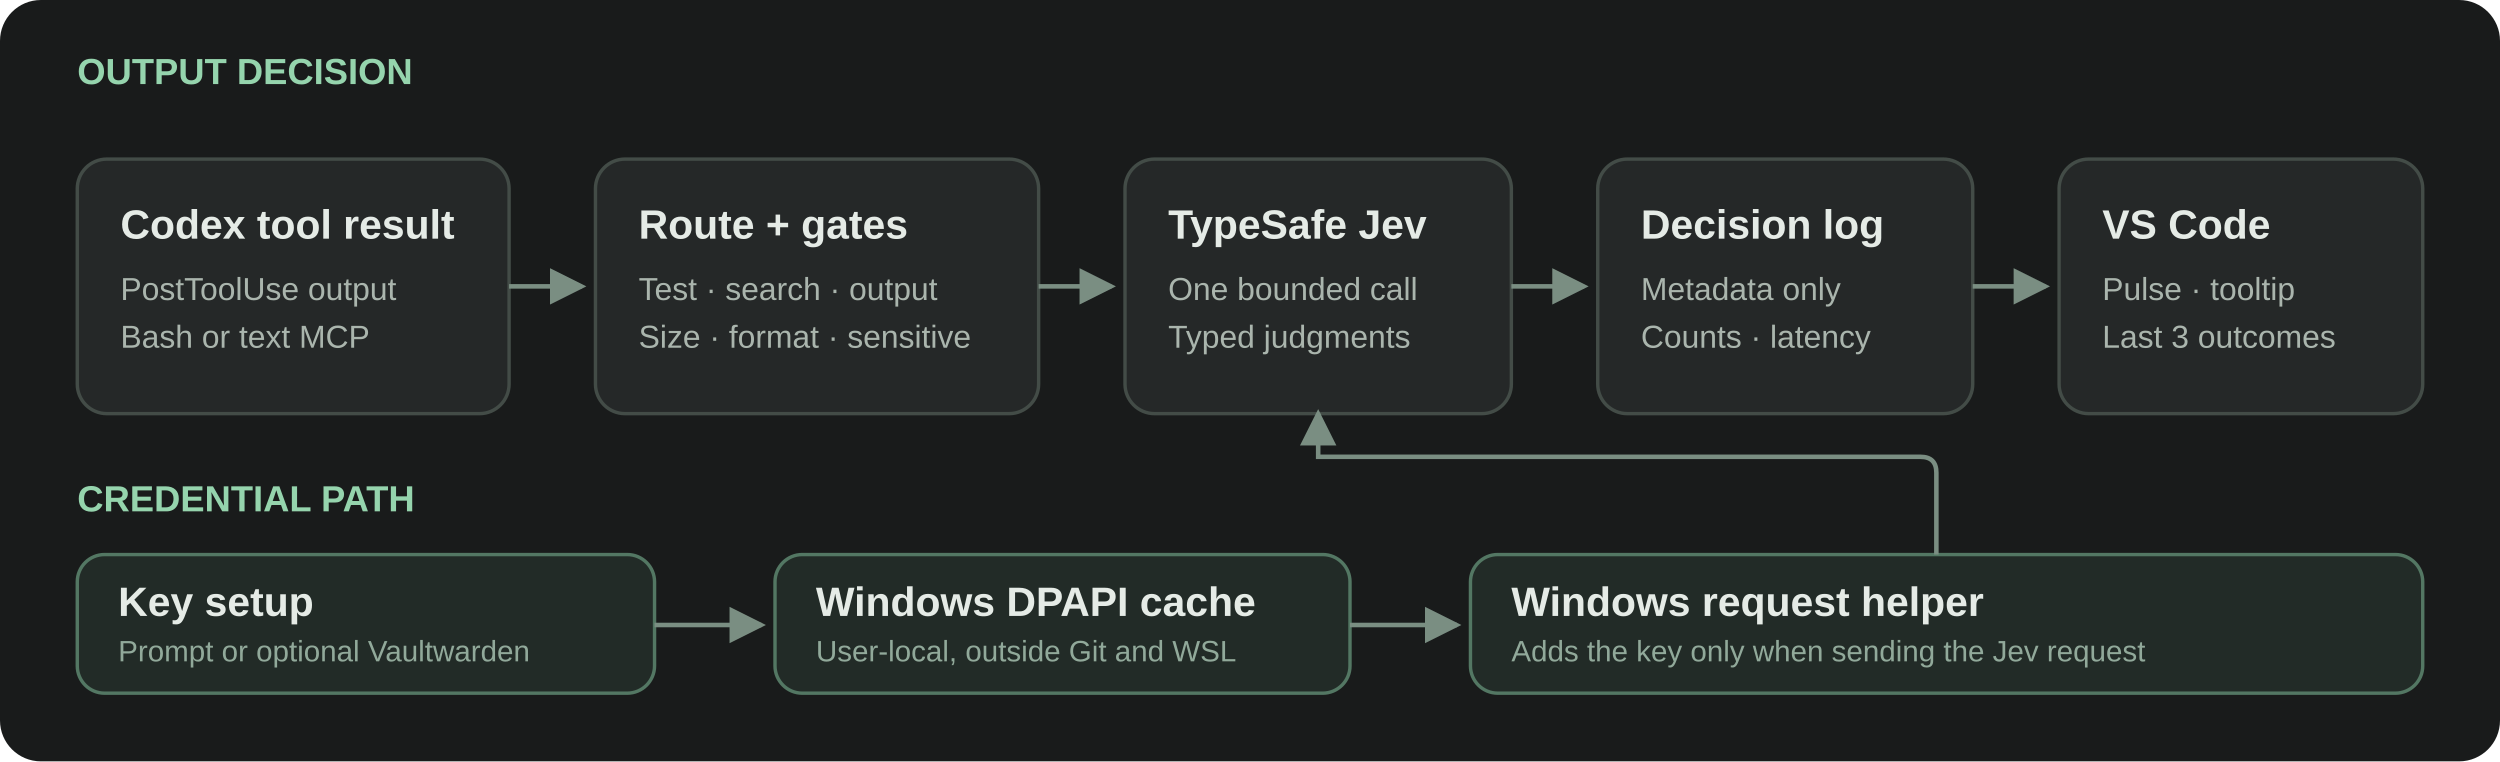
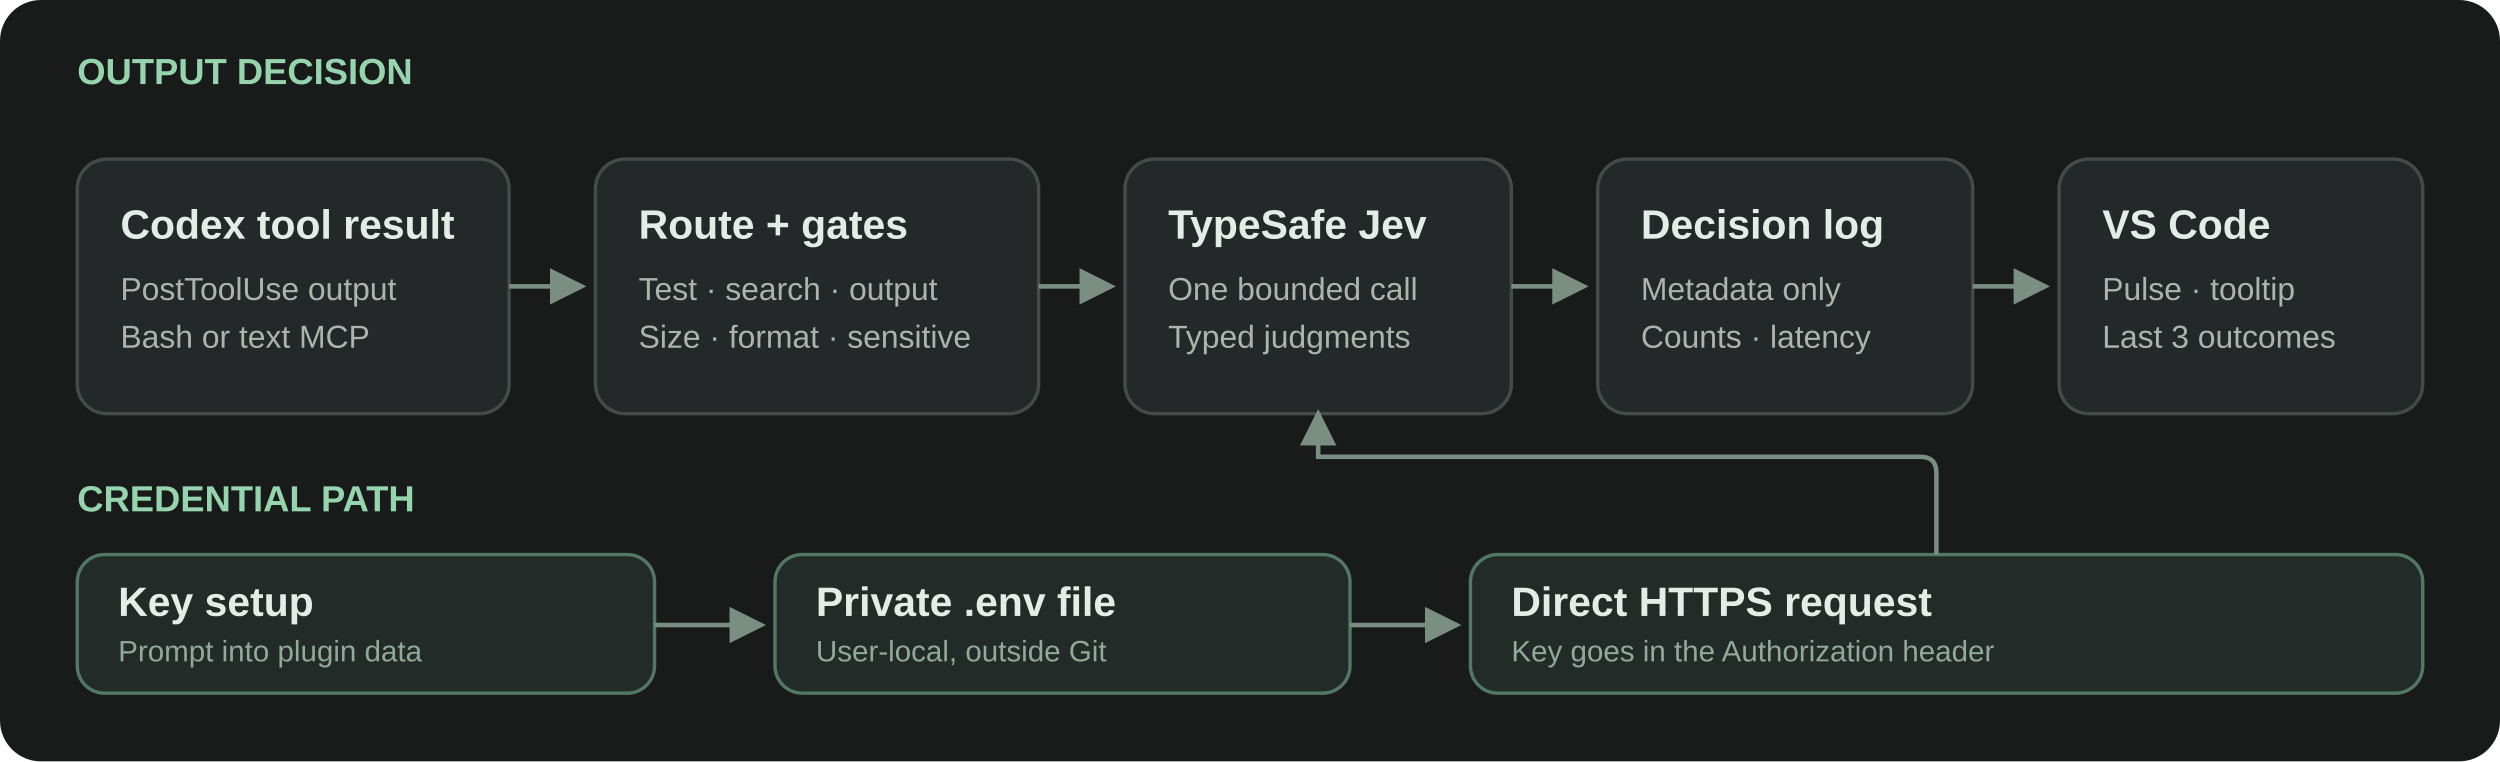
<svg xmlns="http://www.w3.org/2000/svg" width="1100" height="335" viewBox="0 0 1100 335" role="img" aria-labelledby="title desc">
  <defs>
    <marker id="arrow" markerWidth="8" markerHeight="8" refX="7" refY="4" orient="auto">
      <path d="M0 0 L8 4 L0 8 Z" fill="#7a8e82" />
    </marker>
    <style>
      .bg{fill:#191b1b}.card{fill:#252828;stroke:#434c47;stroke-width:1.5}.key{fill:#222b27;stroke:#537763;stroke-width:1.5}
      .heading{fill:#e5ebe6;font:600 18px 'Segoe UI',Arial,sans-serif}.body{fill:#aab5ad;font:14px 'Segoe UI',Arial,sans-serif}
      .small{fill:#91a99a;font:13px 'Segoe UI',Arial,sans-serif}.line{fill:none;stroke:#7a8e82;stroke-width:2;marker-end:url(#arrow)}
    </style>
  </defs>
  <rect class="bg" width="1100" height="335" rx="18" />
  <text x="34" y="37" fill="#95d4ad" font-family="Segoe UI,Arial,sans-serif" font-size="16" font-weight="600">OUTPUT DECISION</text>
  <rect class="card" x="34" y="70" width="190" height="112" rx="13" />
  <text class="heading" x="53" y="105">Codex tool result</text>
  <text class="body" x="53" y="132">PostToolUse output</text>
  <text class="body" x="53" y="153">Bash or text MCP</text>
  <path class="line" d="M224 126 H256" />
  <rect class="card" x="262" y="70" width="195" height="112" rx="13" />
  <text class="heading" x="281" y="105">Route + gates</text>
  <text class="body" x="281" y="132">Test · search · output</text>
  <text class="body" x="281" y="153">Size · format · sensitive</text>
  <path class="line" d="M457 126 H489" />
  <rect class="card" x="495" y="70" width="170" height="112" rx="13" />
  <text class="heading" x="514" y="105">TypeSafe Jev</text>
  <text class="body" x="514" y="132">One bounded call</text>
  <text class="body" x="514" y="153">Typed judgments</text>
  <path class="line" d="M665 126 H697" />
  <rect class="card" x="703" y="70" width="165" height="112" rx="13" />
  <text class="heading" x="722" y="105">Decision log</text>
  <text class="body" x="722" y="132">Metadata only</text>
  <text class="body" x="722" y="153">Counts · latency</text>
  <path class="line" d="M868 126 H900" />
  <rect class="card" x="906" y="70" width="160" height="112" rx="13" />
  <text class="heading" x="925" y="105">VS Code</text>
  <text class="body" x="925" y="132">Pulse · tooltip</text>
  <text class="body" x="925" y="153">Last 3 outcomes</text>
  <text x="34" y="225" fill="#95d4ad" font-family="Segoe UI,Arial,sans-serif" font-size="16" font-weight="600">CREDENTIAL PATH</text>
  <rect class="key" x="34" y="244" width="254" height="61" rx="12" />
  <text class="heading" x="52" y="271">Key setup</text>
-   <text class="small" x="52" y="291">Prompt or optional Vaultwarden</text>
+   <text class="small" x="52" y="291">Prompt into plugin data</text>
  <path class="line" d="M288 275 H335" />
  <rect class="key" x="341" y="244" width="253" height="61" rx="12" />
-   <text class="heading" x="359" y="271">Windows DPAPI cache</text>
-   <text class="small" x="359" y="291">User-local, outside Git and WSL</text>
+   <text class="heading" x="359" y="271">Private .env file</text>
+   <text class="small" x="359" y="291">User-local, outside Git</text>
  <path class="line" d="M594 275 H641" />
  <rect class="key" x="647" y="244" width="419" height="61" rx="12" />
-   <text class="heading" x="665" y="271">Windows request helper</text>
-   <text class="small" x="665" y="291">Adds the key only when sending the Jev request</text>
+   <text class="heading" x="665" y="271">Direct HTTPS request</text>
+   <text class="small" x="665" y="291">Key goes in the Authorization header</text>
  <path d="M852 244 V208 Q852 201 845 201 H580 V182" fill="none" stroke="#7a8e82" stroke-width="2" marker-end="url(#arrow)" />
</svg>
